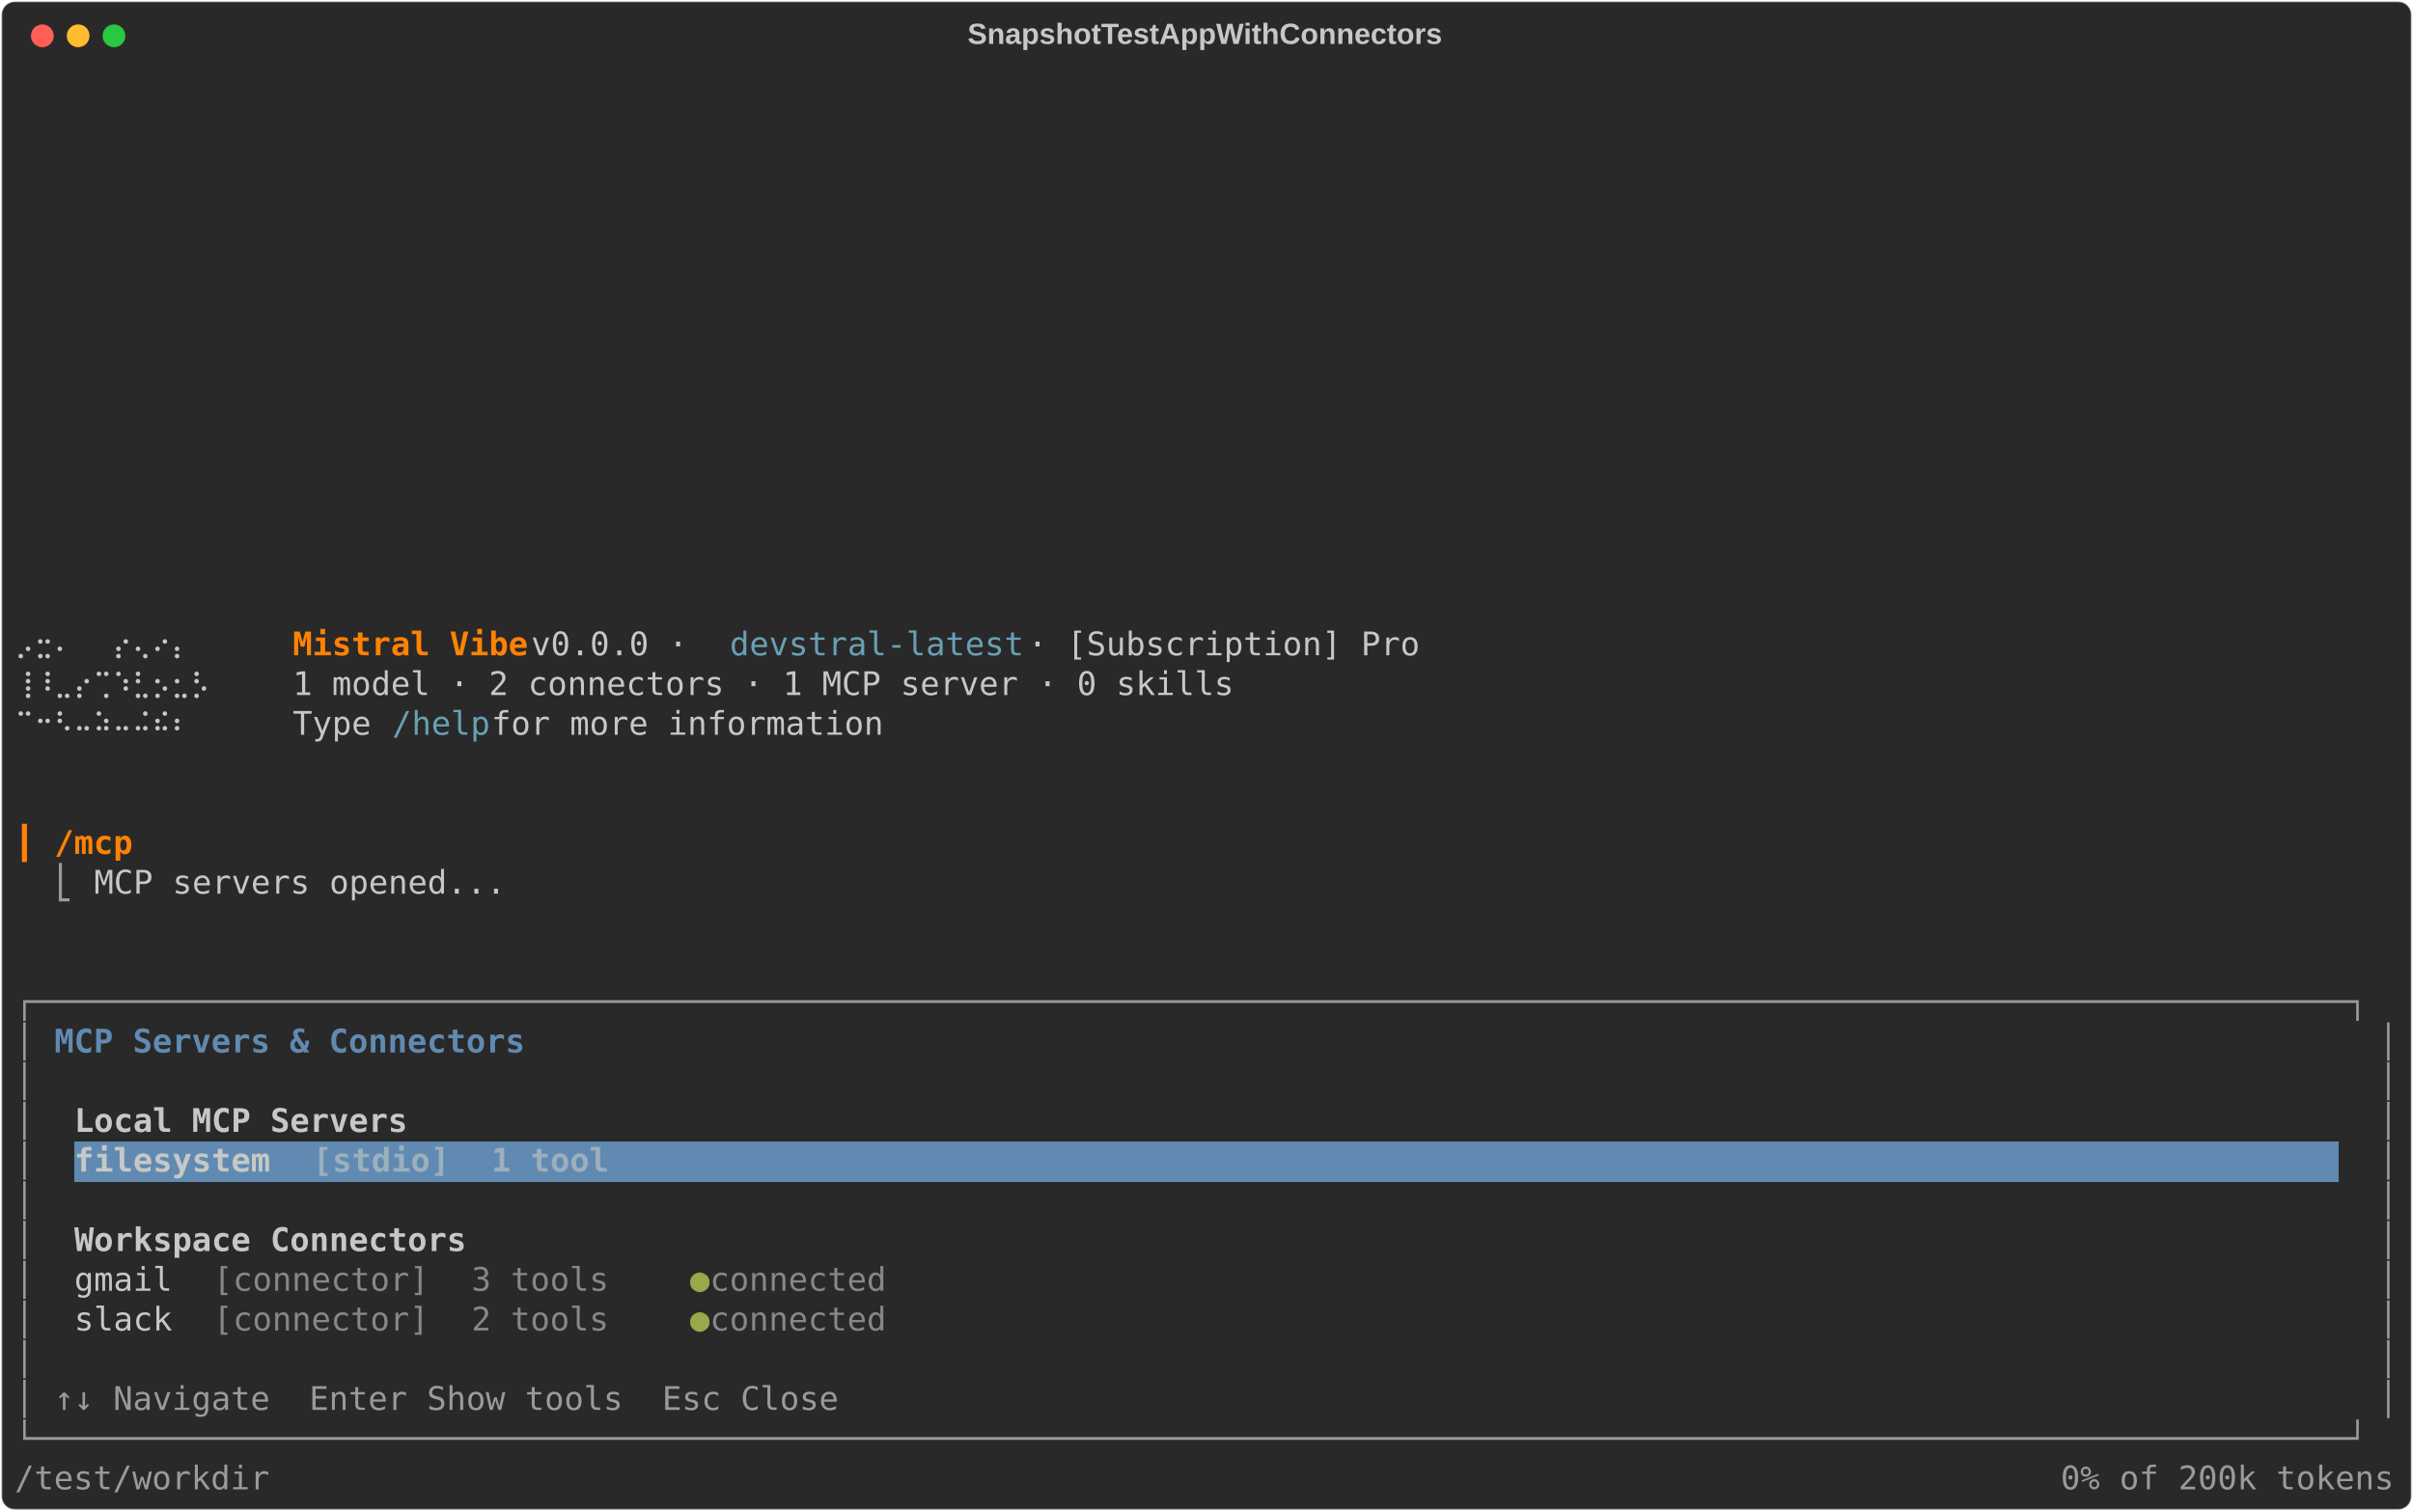
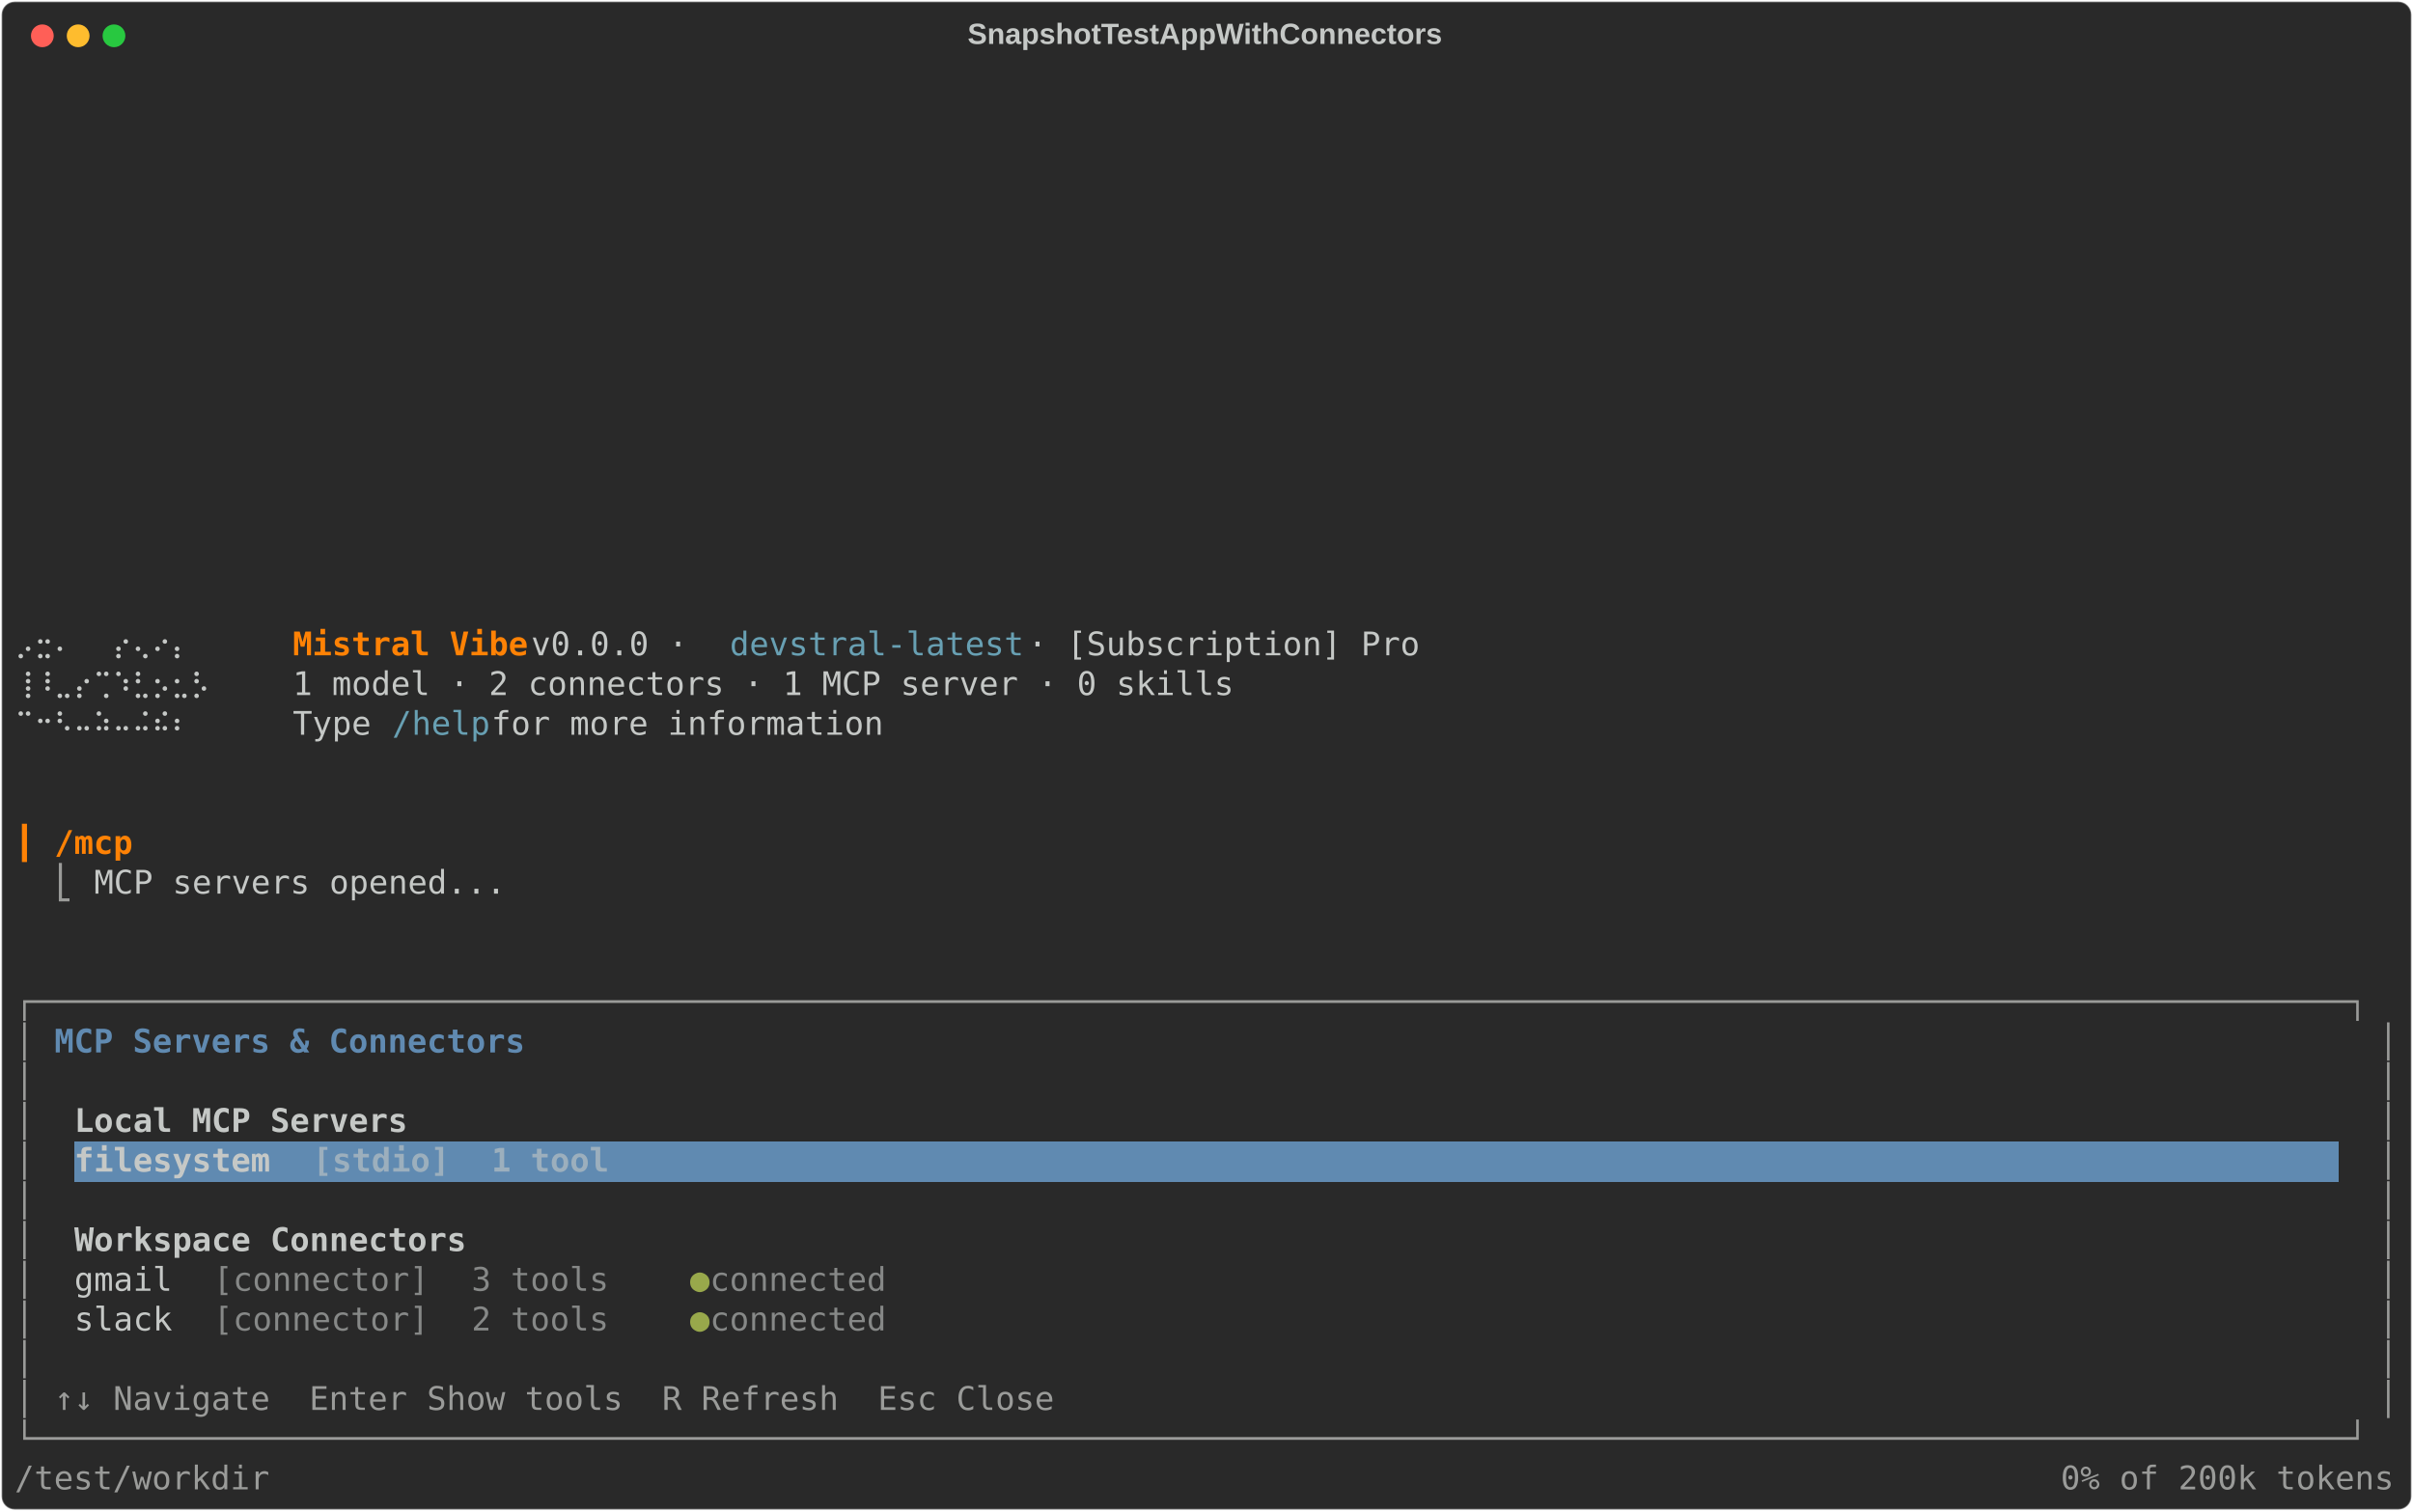
<svg xmlns="http://www.w3.org/2000/svg" class="rich-terminal" viewBox="0 0 1482 928.4">
  <style>

    @font-face {
        font-family: "Fira Code";
        src: local("FiraCode-Regular"),
                url("https://cdnjs.cloudflare.com/ajax/libs/firacode/6.2.0/woff2/FiraCode-Regular.woff2") format("woff2"),
                url("https://cdnjs.cloudflare.com/ajax/libs/firacode/6.2.0/woff/FiraCode-Regular.woff") format("woff");
        font-style: normal;
        font-weight: 400;
    }
    @font-face {
        font-family: "Fira Code";
        src: local("FiraCode-Bold"),
                url("https://cdnjs.cloudflare.com/ajax/libs/firacode/6.2.0/woff2/FiraCode-Bold.woff2") format("woff2"),
                url("https://cdnjs.cloudflare.com/ajax/libs/firacode/6.2.0/woff/FiraCode-Bold.woff") format("woff");
        font-style: bold;
        font-weight: 700;
    }

-     .terminal-matrix {
+     .terminal-4913728344-matrix {
        font-family: Fira Code, monospace;
        font-size: 20px;
        line-height: 24.4px;
        font-variant-east-asian: full-width;
    }

-     .terminal-title {
+     .terminal-4913728344-title {
        font-size: 18px;
        font-weight: bold;
        font-family: arial;
    }

-     .terminal-r1 { fill: #c5c8c6 }
- .terminal-r2 { fill: #ff8205;font-weight: bold }
- .terminal-r3 { fill: #68a0b3 }
- .terminal-r4 { fill: #ff8205 }
- .terminal-r5 { fill: #9a9b99 }
- .terminal-r6 { fill: #608ab1;font-weight: bold }
- .terminal-r7 { fill: #c5c8c6;font-weight: bold }
- .terminal-r8 { fill: #9cafbd;font-weight: bold }
- .terminal-r9 { fill: #868887 }
- .terminal-r10 { fill: #98a84b }
+     .terminal-4913728344-r1 { fill: #c5c8c6 }
+ .terminal-4913728344-r2 { fill: #ff8205;font-weight: bold }
+ .terminal-4913728344-r3 { fill: #68a0b3 }
+ .terminal-4913728344-r4 { fill: #ff8205 }
+ .terminal-4913728344-r5 { fill: #9a9b99 }
+ .terminal-4913728344-r6 { fill: #608ab1;font-weight: bold }
+ .terminal-4913728344-r7 { fill: #c5c8c6;font-weight: bold }
+ .terminal-4913728344-r8 { fill: #9cafbd;font-weight: bold }
+ .terminal-4913728344-r9 { fill: #868887 }
+ .terminal-4913728344-r10 { fill: #98a84b }
    </style>
  <defs>
-     <clipPath id="terminal-clip-terminal">
+     <clipPath id="terminal-4913728344-clip-terminal">
      <rect x="0" y="0" width="1463.0" height="877.4" />
    </clipPath>
-     <clipPath id="terminal-line-0">
+     <clipPath id="terminal-4913728344-line-0">
      <rect x="0" y="1.5" width="1464" height="24.65" />
    </clipPath>
-     <clipPath id="terminal-line-1">
+     <clipPath id="terminal-4913728344-line-1">
      <rect x="0" y="25.9" width="1464" height="24.65" />
    </clipPath>
-     <clipPath id="terminal-line-2">
+     <clipPath id="terminal-4913728344-line-2">
      <rect x="0" y="50.3" width="1464" height="24.65" />
    </clipPath>
-     <clipPath id="terminal-line-3">
+     <clipPath id="terminal-4913728344-line-3">
      <rect x="0" y="74.7" width="1464" height="24.65" />
    </clipPath>
-     <clipPath id="terminal-line-4">
+     <clipPath id="terminal-4913728344-line-4">
      <rect x="0" y="99.1" width="1464" height="24.65" />
    </clipPath>
-     <clipPath id="terminal-line-5">
+     <clipPath id="terminal-4913728344-line-5">
      <rect x="0" y="123.5" width="1464" height="24.65" />
    </clipPath>
-     <clipPath id="terminal-line-6">
+     <clipPath id="terminal-4913728344-line-6">
      <rect x="0" y="147.9" width="1464" height="24.65" />
    </clipPath>
-     <clipPath id="terminal-line-7">
+     <clipPath id="terminal-4913728344-line-7">
      <rect x="0" y="172.3" width="1464" height="24.65" />
    </clipPath>
-     <clipPath id="terminal-line-8">
+     <clipPath id="terminal-4913728344-line-8">
      <rect x="0" y="196.7" width="1464" height="24.65" />
    </clipPath>
-     <clipPath id="terminal-line-9">
+     <clipPath id="terminal-4913728344-line-9">
      <rect x="0" y="221.1" width="1464" height="24.65" />
    </clipPath>
-     <clipPath id="terminal-line-10">
+     <clipPath id="terminal-4913728344-line-10">
      <rect x="0" y="245.5" width="1464" height="24.65" />
    </clipPath>
-     <clipPath id="terminal-line-11">
+     <clipPath id="terminal-4913728344-line-11">
      <rect x="0" y="269.9" width="1464" height="24.65" />
    </clipPath>
-     <clipPath id="terminal-line-12">
+     <clipPath id="terminal-4913728344-line-12">
      <rect x="0" y="294.3" width="1464" height="24.65" />
    </clipPath>
-     <clipPath id="terminal-line-13">
+     <clipPath id="terminal-4913728344-line-13">
      <rect x="0" y="318.7" width="1464" height="24.65" />
    </clipPath>
-     <clipPath id="terminal-line-14">
+     <clipPath id="terminal-4913728344-line-14">
      <rect x="0" y="343.1" width="1464" height="24.65" />
    </clipPath>
-     <clipPath id="terminal-line-15">
+     <clipPath id="terminal-4913728344-line-15">
      <rect x="0" y="367.5" width="1464" height="24.65" />
    </clipPath>
-     <clipPath id="terminal-line-16">
+     <clipPath id="terminal-4913728344-line-16">
      <rect x="0" y="391.9" width="1464" height="24.65" />
    </clipPath>
-     <clipPath id="terminal-line-17">
+     <clipPath id="terminal-4913728344-line-17">
      <rect x="0" y="416.3" width="1464" height="24.65" />
    </clipPath>
-     <clipPath id="terminal-line-18">
+     <clipPath id="terminal-4913728344-line-18">
      <rect x="0" y="440.7" width="1464" height="24.65" />
    </clipPath>
-     <clipPath id="terminal-line-19">
+     <clipPath id="terminal-4913728344-line-19">
      <rect x="0" y="465.1" width="1464" height="24.65" />
    </clipPath>
-     <clipPath id="terminal-line-20">
+     <clipPath id="terminal-4913728344-line-20">
      <rect x="0" y="489.5" width="1464" height="24.65" />
    </clipPath>
-     <clipPath id="terminal-line-21">
+     <clipPath id="terminal-4913728344-line-21">
      <rect x="0" y="513.9" width="1464" height="24.65" />
    </clipPath>
-     <clipPath id="terminal-line-22">
+     <clipPath id="terminal-4913728344-line-22">
      <rect x="0" y="538.3" width="1464" height="24.65" />
    </clipPath>
-     <clipPath id="terminal-line-23">
+     <clipPath id="terminal-4913728344-line-23">
      <rect x="0" y="562.7" width="1464" height="24.65" />
    </clipPath>
-     <clipPath id="terminal-line-24">
+     <clipPath id="terminal-4913728344-line-24">
      <rect x="0" y="587.1" width="1464" height="24.65" />
    </clipPath>
-     <clipPath id="terminal-line-25">
+     <clipPath id="terminal-4913728344-line-25">
      <rect x="0" y="611.5" width="1464" height="24.65" />
    </clipPath>
-     <clipPath id="terminal-line-26">
+     <clipPath id="terminal-4913728344-line-26">
      <rect x="0" y="635.9" width="1464" height="24.65" />
    </clipPath>
-     <clipPath id="terminal-line-27">
+     <clipPath id="terminal-4913728344-line-27">
      <rect x="0" y="660.3" width="1464" height="24.65" />
    </clipPath>
-     <clipPath id="terminal-line-28">
+     <clipPath id="terminal-4913728344-line-28">
      <rect x="0" y="684.7" width="1464" height="24.65" />
    </clipPath>
-     <clipPath id="terminal-line-29">
+     <clipPath id="terminal-4913728344-line-29">
      <rect x="0" y="709.1" width="1464" height="24.65" />
    </clipPath>
-     <clipPath id="terminal-line-30">
+     <clipPath id="terminal-4913728344-line-30">
      <rect x="0" y="733.5" width="1464" height="24.65" />
    </clipPath>
-     <clipPath id="terminal-line-31">
+     <clipPath id="terminal-4913728344-line-31">
      <rect x="0" y="757.9" width="1464" height="24.65" />
    </clipPath>
-     <clipPath id="terminal-line-32">
+     <clipPath id="terminal-4913728344-line-32">
      <rect x="0" y="782.3" width="1464" height="24.65" />
    </clipPath>
-     <clipPath id="terminal-line-33">
+     <clipPath id="terminal-4913728344-line-33">
      <rect x="0" y="806.7" width="1464" height="24.65" />
    </clipPath>
-     <clipPath id="terminal-line-34">
+     <clipPath id="terminal-4913728344-line-34">
      <rect x="0" y="831.1" width="1464" height="24.65" />
    </clipPath>
  </defs>
  <rect fill="#292929" stroke="rgba(255,255,255,0.35)" stroke-width="1" x="1" y="1" width="1480" height="926.4" rx="8" />
-   <text class="terminal-title" fill="#c5c8c6" text-anchor="middle" x="740" y="27">SnapshotTestAppWithConnectors</text>
+   <text class="terminal-4913728344-title" fill="#c5c8c6" text-anchor="middle" x="740" y="27">SnapshotTestAppWithConnectors</text>
  <g transform="translate(26,22)">
    <circle cx="0" cy="0" r="7" fill="#ff5f57" />
    <circle cx="22" cy="0" r="7" fill="#febc2e" />
    <circle cx="44" cy="0" r="7" fill="#28c840" />
  </g>
-   <g transform="translate(9, 41)" clip-path="url(#terminal-clip-terminal)">
+   <g transform="translate(9, 41)" clip-path="url(#terminal-4913728344-clip-terminal)">
    <rect fill="#608ab1" x="36.6" y="660.3" width="146.4" height="24.65" shape-rendering="crispEdges" />
    <rect fill="#608ab1" x="183" y="660.3" width="109.8" height="24.65" shape-rendering="crispEdges" />
    <rect fill="#608ab1" x="292.8" y="660.3" width="97.6" height="24.65" shape-rendering="crispEdges" />
    <rect fill="#608ab1" x="390.4" y="660.3" width="1037" height="24.65" shape-rendering="crispEdges" />
-     <g class="terminal-matrix">
-       <text class="terminal-r1" x="1464" y="20" textLength="12.2" clip-path="url(#terminal-line-0)">
- </text>
-       <text class="terminal-r1" x="1464" y="44.4" textLength="12.2" clip-path="url(#terminal-line-1)">
- </text>
-       <text class="terminal-r1" x="1464" y="68.8" textLength="12.2" clip-path="url(#terminal-line-2)">
- </text>
-       <text class="terminal-r1" x="1464" y="93.2" textLength="12.2" clip-path="url(#terminal-line-3)">
- </text>
-       <text class="terminal-r1" x="1464" y="117.6" textLength="12.2" clip-path="url(#terminal-line-4)">
- </text>
-       <text class="terminal-r1" x="1464" y="142" textLength="12.2" clip-path="url(#terminal-line-5)">
- </text>
-       <text class="terminal-r1" x="1464" y="166.4" textLength="12.2" clip-path="url(#terminal-line-6)">
- </text>
-       <text class="terminal-r1" x="1464" y="190.8" textLength="12.2" clip-path="url(#terminal-line-7)">
- </text>
-       <text class="terminal-r1" x="1464" y="215.2" textLength="12.2" clip-path="url(#terminal-line-8)">
- </text>
-       <text class="terminal-r1" x="1464" y="239.6" textLength="12.2" clip-path="url(#terminal-line-9)">
- </text>
-       <text class="terminal-r1" x="1464" y="264" textLength="12.2" clip-path="url(#terminal-line-10)">
- </text>
-       <text class="terminal-r1" x="1464" y="288.4" textLength="12.2" clip-path="url(#terminal-line-11)">
- </text>
-       <text class="terminal-r1" x="1464" y="312.8" textLength="12.2" clip-path="url(#terminal-line-12)">
- </text>
-       <text class="terminal-r1" x="1464" y="337.2" textLength="12.2" clip-path="url(#terminal-line-13)">
- </text>
-       <text class="terminal-r1" x="0" y="361.6" textLength="134.2" clip-path="url(#terminal-line-14)">  ⡠⣒⠄  ⡔⢄⠔⡄</text>
-       <text class="terminal-r2" x="170.8" y="361.6" textLength="146.4" clip-path="url(#terminal-line-14)">Mistral Vibe</text>
-       <text class="terminal-r1" x="317.2" y="361.6" textLength="122" clip-path="url(#terminal-line-14)"> v0.0.0 · </text>
-       <text class="terminal-r3" x="439.2" y="361.6" textLength="183" clip-path="url(#terminal-line-14)">devstral-latest</text>
-       <text class="terminal-r1" x="622.2" y="361.6" textLength="256.2" clip-path="url(#terminal-line-14)"> · [Subscription] Pro</text>
-       <text class="terminal-r1" x="1464" y="361.6" textLength="12.2" clip-path="url(#terminal-line-14)">
- </text>
-       <text class="terminal-r1" x="0" y="386" textLength="134.2" clip-path="url(#terminal-line-15)"> ⢸⠸⣀⡔⢉⠱⣃⡢⣂⡣</text>
-       <text class="terminal-r1" x="170.8" y="386" textLength="585.6" clip-path="url(#terminal-line-15)">1 model · 2 connectors · 1 MCP server · 0 skills</text>
-       <text class="terminal-r1" x="1464" y="386" textLength="12.2" clip-path="url(#terminal-line-15)">
- </text>
-       <text class="terminal-r1" x="0" y="410.4" textLength="134.2" clip-path="url(#terminal-line-16)">  ⠉⠒⠣⠤⠵⠤⠬⠮⠆</text>
-       <text class="terminal-r1" x="170.8" y="410.4" textLength="61" clip-path="url(#terminal-line-16)">Type </text>
-       <text class="terminal-r3" x="231.8" y="410.4" textLength="61" clip-path="url(#terminal-line-16)">/help</text>
-       <text class="terminal-r1" x="292.8" y="410.4" textLength="256.2" clip-path="url(#terminal-line-16)"> for more information</text>
-       <text class="terminal-r1" x="1464" y="410.4" textLength="12.2" clip-path="url(#terminal-line-16)">
- </text>
-       <text class="terminal-r1" x="1464" y="434.8" textLength="12.2" clip-path="url(#terminal-line-17)">
- </text>
-       <text class="terminal-r1" x="1464" y="459.2" textLength="12.2" clip-path="url(#terminal-line-18)">
- </text>
-       <text class="terminal-r4" x="0" y="483.6" textLength="12.2" clip-path="url(#terminal-line-19)">┃</text>
-       <text class="terminal-r2" x="24.4" y="483.6" textLength="48.8" clip-path="url(#terminal-line-19)">/mcp</text>
-       <text class="terminal-r1" x="1464" y="483.6" textLength="12.2" clip-path="url(#terminal-line-19)">
- </text>
-       <text class="terminal-r5" x="24.4" y="508" textLength="12.2" clip-path="url(#terminal-line-20)">⎣</text>
-       <text class="terminal-r1" x="48.8" y="508" textLength="256.2" clip-path="url(#terminal-line-20)">MCP servers opened...</text>
-       <text class="terminal-r1" x="1464" y="508" textLength="12.2" clip-path="url(#terminal-line-20)">
- </text>
-       <text class="terminal-r1" x="1464" y="532.4" textLength="12.2" clip-path="url(#terminal-line-21)">
- </text>
-       <text class="terminal-r1" x="1464" y="556.8" textLength="12.2" clip-path="url(#terminal-line-22)">
- </text>
-       <text class="terminal-r5" x="0" y="581.2" textLength="1464" clip-path="url(#terminal-line-23)">┌──────────────────────────────────────────────────────────────────────────────────────────────────────────────────────┐</text>
-       <text class="terminal-r1" x="1464" y="581.2" textLength="12.2" clip-path="url(#terminal-line-23)">
- </text>
-       <text class="terminal-r5" x="0" y="605.6" textLength="12.2" clip-path="url(#terminal-line-24)">│</text>
-       <text class="terminal-r6" x="24.4" y="605.6" textLength="292.8" clip-path="url(#terminal-line-24)">MCP Servers &amp; Connectors</text>
-       <text class="terminal-r5" x="1451.8" y="605.6" textLength="12.2" clip-path="url(#terminal-line-24)">│</text>
-       <text class="terminal-r1" x="1464" y="605.6" textLength="12.2" clip-path="url(#terminal-line-24)">
- </text>
-       <text class="terminal-r5" x="0" y="630" textLength="12.2" clip-path="url(#terminal-line-25)">│</text>
-       <text class="terminal-r5" x="1451.8" y="630" textLength="12.2" clip-path="url(#terminal-line-25)">│</text>
-       <text class="terminal-r1" x="1464" y="630" textLength="12.2" clip-path="url(#terminal-line-25)">
- </text>
-       <text class="terminal-r5" x="0" y="654.4" textLength="12.2" clip-path="url(#terminal-line-26)">│</text>
-       <text class="terminal-r7" x="36.6" y="654.4" textLength="207.4" clip-path="url(#terminal-line-26)">Local MCP Servers</text>
-       <text class="terminal-r5" x="1451.8" y="654.4" textLength="12.2" clip-path="url(#terminal-line-26)">│</text>
-       <text class="terminal-r1" x="1464" y="654.4" textLength="12.2" clip-path="url(#terminal-line-26)">
- </text>
-       <text class="terminal-r5" x="0" y="678.8" textLength="12.2" clip-path="url(#terminal-line-27)">│</text>
-       <text class="terminal-r7" x="36.6" y="678.8" textLength="146.4" clip-path="url(#terminal-line-27)">  filesystem</text>
-       <text class="terminal-r8" x="183" y="678.8" textLength="109.8" clip-path="url(#terminal-line-27)">  [stdio]</text>
-       <text class="terminal-r8" x="292.8" y="678.8" textLength="97.6" clip-path="url(#terminal-line-27)">  1 tool</text>
-       <text class="terminal-r5" x="1451.8" y="678.8" textLength="12.2" clip-path="url(#terminal-line-27)">│</text>
-       <text class="terminal-r1" x="1464" y="678.8" textLength="12.2" clip-path="url(#terminal-line-27)">
- </text>
-       <text class="terminal-r5" x="0" y="703.2" textLength="12.2" clip-path="url(#terminal-line-28)">│</text>
-       <text class="terminal-r5" x="1451.8" y="703.2" textLength="12.2" clip-path="url(#terminal-line-28)">│</text>
-       <text class="terminal-r1" x="1464" y="703.2" textLength="12.2" clip-path="url(#terminal-line-28)">
- </text>
-       <text class="terminal-r5" x="0" y="727.6" textLength="12.2" clip-path="url(#terminal-line-29)">│</text>
-       <text class="terminal-r7" x="36.6" y="727.6" textLength="244" clip-path="url(#terminal-line-29)">Workspace Connectors</text>
-       <text class="terminal-r5" x="1451.8" y="727.6" textLength="12.2" clip-path="url(#terminal-line-29)">│</text>
-       <text class="terminal-r1" x="1464" y="727.6" textLength="12.2" clip-path="url(#terminal-line-29)">
- </text>
-       <text class="terminal-r5" x="0" y="752" textLength="12.2" clip-path="url(#terminal-line-30)">│</text>
-       <text class="terminal-r1" x="36.6" y="752" textLength="85.4" clip-path="url(#terminal-line-30)">  gmail</text>
-       <text class="terminal-r9" x="122" y="752" textLength="158.6" clip-path="url(#terminal-line-30)">  [connector]</text>
-       <text class="terminal-r9" x="280.6" y="752" textLength="109.8" clip-path="url(#terminal-line-30)">  3 tools</text>
-       <text class="terminal-r10" x="414.8" y="752" textLength="12.2" clip-path="url(#terminal-line-30)">●</text>
-       <text class="terminal-r9" x="427" y="752" textLength="122" clip-path="url(#terminal-line-30)"> connected</text>
-       <text class="terminal-r5" x="1451.8" y="752" textLength="12.2" clip-path="url(#terminal-line-30)">│</text>
-       <text class="terminal-r1" x="1464" y="752" textLength="12.2" clip-path="url(#terminal-line-30)">
- </text>
-       <text class="terminal-r5" x="0" y="776.4" textLength="12.2" clip-path="url(#terminal-line-31)">│</text>
-       <text class="terminal-r1" x="36.6" y="776.4" textLength="85.4" clip-path="url(#terminal-line-31)">  slack</text>
-       <text class="terminal-r9" x="122" y="776.4" textLength="158.6" clip-path="url(#terminal-line-31)">  [connector]</text>
-       <text class="terminal-r9" x="280.6" y="776.4" textLength="109.8" clip-path="url(#terminal-line-31)">  2 tools</text>
-       <text class="terminal-r10" x="414.8" y="776.4" textLength="12.2" clip-path="url(#terminal-line-31)">●</text>
-       <text class="terminal-r9" x="427" y="776.4" textLength="122" clip-path="url(#terminal-line-31)"> connected</text>
-       <text class="terminal-r5" x="1451.8" y="776.4" textLength="12.2" clip-path="url(#terminal-line-31)">│</text>
-       <text class="terminal-r1" x="1464" y="776.4" textLength="12.2" clip-path="url(#terminal-line-31)">
- </text>
-       <text class="terminal-r5" x="0" y="800.8" textLength="12.2" clip-path="url(#terminal-line-32)">│</text>
-       <text class="terminal-r5" x="1451.8" y="800.8" textLength="12.2" clip-path="url(#terminal-line-32)">│</text>
-       <text class="terminal-r1" x="1464" y="800.8" textLength="12.2" clip-path="url(#terminal-line-32)">
- </text>
-       <text class="terminal-r5" x="0" y="825.2" textLength="12.2" clip-path="url(#terminal-line-33)">│</text>
-       <text class="terminal-r5" x="24.4" y="825.2" textLength="488" clip-path="url(#terminal-line-33)">↑↓ Navigate  Enter Show tools  Esc Close</text>
-       <text class="terminal-r5" x="1451.8" y="825.2" textLength="12.2" clip-path="url(#terminal-line-33)">│</text>
-       <text class="terminal-r1" x="1464" y="825.2" textLength="12.2" clip-path="url(#terminal-line-33)">
- </text>
-       <text class="terminal-r5" x="0" y="849.6" textLength="1464" clip-path="url(#terminal-line-34)">└──────────────────────────────────────────────────────────────────────────────────────────────────────────────────────┘</text>
-       <text class="terminal-r1" x="1464" y="849.6" textLength="12.2" clip-path="url(#terminal-line-34)">
- </text>
-       <text class="terminal-r5" x="0" y="874" textLength="158.6" clip-path="url(#terminal-line-35)">/test/workdir</text>
-       <text class="terminal-r5" x="1256.6" y="874" textLength="207.4" clip-path="url(#terminal-line-35)">0% of 200k tokens</text>
+     <g class="terminal-4913728344-matrix">
+       <text class="terminal-4913728344-r1" x="1464" y="20" textLength="12.2" clip-path="url(#terminal-4913728344-line-0)">
+ </text>
+       <text class="terminal-4913728344-r1" x="1464" y="44.4" textLength="12.2" clip-path="url(#terminal-4913728344-line-1)">
+ </text>
+       <text class="terminal-4913728344-r1" x="1464" y="68.8" textLength="12.2" clip-path="url(#terminal-4913728344-line-2)">
+ </text>
+       <text class="terminal-4913728344-r1" x="1464" y="93.2" textLength="12.2" clip-path="url(#terminal-4913728344-line-3)">
+ </text>
+       <text class="terminal-4913728344-r1" x="1464" y="117.6" textLength="12.2" clip-path="url(#terminal-4913728344-line-4)">
+ </text>
+       <text class="terminal-4913728344-r1" x="1464" y="142" textLength="12.2" clip-path="url(#terminal-4913728344-line-5)">
+ </text>
+       <text class="terminal-4913728344-r1" x="1464" y="166.4" textLength="12.2" clip-path="url(#terminal-4913728344-line-6)">
+ </text>
+       <text class="terminal-4913728344-r1" x="1464" y="190.8" textLength="12.2" clip-path="url(#terminal-4913728344-line-7)">
+ </text>
+       <text class="terminal-4913728344-r1" x="1464" y="215.2" textLength="12.2" clip-path="url(#terminal-4913728344-line-8)">
+ </text>
+       <text class="terminal-4913728344-r1" x="1464" y="239.6" textLength="12.2" clip-path="url(#terminal-4913728344-line-9)">
+ </text>
+       <text class="terminal-4913728344-r1" x="1464" y="264" textLength="12.2" clip-path="url(#terminal-4913728344-line-10)">
+ </text>
+       <text class="terminal-4913728344-r1" x="1464" y="288.4" textLength="12.2" clip-path="url(#terminal-4913728344-line-11)">
+ </text>
+       <text class="terminal-4913728344-r1" x="1464" y="312.8" textLength="12.2" clip-path="url(#terminal-4913728344-line-12)">
+ </text>
+       <text class="terminal-4913728344-r1" x="1464" y="337.2" textLength="12.2" clip-path="url(#terminal-4913728344-line-13)">
+ </text>
+       <text class="terminal-4913728344-r1" x="0" y="361.6" textLength="134.2" clip-path="url(#terminal-4913728344-line-14)">  ⡠⣒⠄  ⡔⢄⠔⡄</text>
+       <text class="terminal-4913728344-r2" x="170.8" y="361.6" textLength="146.4" clip-path="url(#terminal-4913728344-line-14)">Mistral Vibe</text>
+       <text class="terminal-4913728344-r1" x="317.2" y="361.6" textLength="122" clip-path="url(#terminal-4913728344-line-14)"> v0.0.0 · </text>
+       <text class="terminal-4913728344-r3" x="439.2" y="361.6" textLength="183" clip-path="url(#terminal-4913728344-line-14)">devstral-latest</text>
+       <text class="terminal-4913728344-r1" x="622.2" y="361.6" textLength="256.2" clip-path="url(#terminal-4913728344-line-14)"> · [Subscription] Pro</text>
+       <text class="terminal-4913728344-r1" x="1464" y="361.6" textLength="12.2" clip-path="url(#terminal-4913728344-line-14)">
+ </text>
+       <text class="terminal-4913728344-r1" x="0" y="386" textLength="134.2" clip-path="url(#terminal-4913728344-line-15)"> ⢸⠸⣀⡔⢉⠱⣃⡢⣂⡣</text>
+       <text class="terminal-4913728344-r1" x="170.8" y="386" textLength="585.6" clip-path="url(#terminal-4913728344-line-15)">1 model · 2 connectors · 1 MCP server · 0 skills</text>
+       <text class="terminal-4913728344-r1" x="1464" y="386" textLength="12.2" clip-path="url(#terminal-4913728344-line-15)">
+ </text>
+       <text class="terminal-4913728344-r1" x="0" y="410.4" textLength="134.2" clip-path="url(#terminal-4913728344-line-16)">  ⠉⠒⠣⠤⠵⠤⠬⠮⠆</text>
+       <text class="terminal-4913728344-r1" x="170.8" y="410.4" textLength="61" clip-path="url(#terminal-4913728344-line-16)">Type </text>
+       <text class="terminal-4913728344-r3" x="231.8" y="410.4" textLength="61" clip-path="url(#terminal-4913728344-line-16)">/help</text>
+       <text class="terminal-4913728344-r1" x="292.8" y="410.4" textLength="256.2" clip-path="url(#terminal-4913728344-line-16)"> for more information</text>
+       <text class="terminal-4913728344-r1" x="1464" y="410.4" textLength="12.2" clip-path="url(#terminal-4913728344-line-16)">
+ </text>
+       <text class="terminal-4913728344-r1" x="1464" y="434.8" textLength="12.2" clip-path="url(#terminal-4913728344-line-17)">
+ </text>
+       <text class="terminal-4913728344-r1" x="1464" y="459.2" textLength="12.2" clip-path="url(#terminal-4913728344-line-18)">
+ </text>
+       <text class="terminal-4913728344-r4" x="0" y="483.6" textLength="12.2" clip-path="url(#terminal-4913728344-line-19)">┃</text>
+       <text class="terminal-4913728344-r2" x="24.4" y="483.6" textLength="48.8" clip-path="url(#terminal-4913728344-line-19)">/mcp</text>
+       <text class="terminal-4913728344-r1" x="1464" y="483.6" textLength="12.2" clip-path="url(#terminal-4913728344-line-19)">
+ </text>
+       <text class="terminal-4913728344-r5" x="24.4" y="508" textLength="12.2" clip-path="url(#terminal-4913728344-line-20)">⎣</text>
+       <text class="terminal-4913728344-r1" x="48.8" y="508" textLength="256.2" clip-path="url(#terminal-4913728344-line-20)">MCP servers opened...</text>
+       <text class="terminal-4913728344-r1" x="1464" y="508" textLength="12.2" clip-path="url(#terminal-4913728344-line-20)">
+ </text>
+       <text class="terminal-4913728344-r1" x="1464" y="532.4" textLength="12.2" clip-path="url(#terminal-4913728344-line-21)">
+ </text>
+       <text class="terminal-4913728344-r1" x="1464" y="556.8" textLength="12.2" clip-path="url(#terminal-4913728344-line-22)">
+ </text>
+       <text class="terminal-4913728344-r5" x="0" y="581.2" textLength="1464" clip-path="url(#terminal-4913728344-line-23)">┌──────────────────────────────────────────────────────────────────────────────────────────────────────────────────────┐</text>
+       <text class="terminal-4913728344-r1" x="1464" y="581.2" textLength="12.2" clip-path="url(#terminal-4913728344-line-23)">
+ </text>
+       <text class="terminal-4913728344-r5" x="0" y="605.6" textLength="12.2" clip-path="url(#terminal-4913728344-line-24)">│</text>
+       <text class="terminal-4913728344-r6" x="24.4" y="605.6" textLength="292.8" clip-path="url(#terminal-4913728344-line-24)">MCP Servers &amp; Connectors</text>
+       <text class="terminal-4913728344-r5" x="1451.8" y="605.6" textLength="12.2" clip-path="url(#terminal-4913728344-line-24)">│</text>
+       <text class="terminal-4913728344-r1" x="1464" y="605.6" textLength="12.2" clip-path="url(#terminal-4913728344-line-24)">
+ </text>
+       <text class="terminal-4913728344-r5" x="0" y="630" textLength="12.2" clip-path="url(#terminal-4913728344-line-25)">│</text>
+       <text class="terminal-4913728344-r5" x="1451.8" y="630" textLength="12.2" clip-path="url(#terminal-4913728344-line-25)">│</text>
+       <text class="terminal-4913728344-r1" x="1464" y="630" textLength="12.2" clip-path="url(#terminal-4913728344-line-25)">
+ </text>
+       <text class="terminal-4913728344-r5" x="0" y="654.4" textLength="12.2" clip-path="url(#terminal-4913728344-line-26)">│</text>
+       <text class="terminal-4913728344-r7" x="36.6" y="654.4" textLength="207.4" clip-path="url(#terminal-4913728344-line-26)">Local MCP Servers</text>
+       <text class="terminal-4913728344-r5" x="1451.8" y="654.4" textLength="12.2" clip-path="url(#terminal-4913728344-line-26)">│</text>
+       <text class="terminal-4913728344-r1" x="1464" y="654.4" textLength="12.2" clip-path="url(#terminal-4913728344-line-26)">
+ </text>
+       <text class="terminal-4913728344-r5" x="0" y="678.8" textLength="12.2" clip-path="url(#terminal-4913728344-line-27)">│</text>
+       <text class="terminal-4913728344-r7" x="36.6" y="678.8" textLength="146.4" clip-path="url(#terminal-4913728344-line-27)">  filesystem</text>
+       <text class="terminal-4913728344-r8" x="183" y="678.8" textLength="109.8" clip-path="url(#terminal-4913728344-line-27)">  [stdio]</text>
+       <text class="terminal-4913728344-r8" x="292.8" y="678.8" textLength="97.6" clip-path="url(#terminal-4913728344-line-27)">  1 tool</text>
+       <text class="terminal-4913728344-r5" x="1451.8" y="678.8" textLength="12.2" clip-path="url(#terminal-4913728344-line-27)">│</text>
+       <text class="terminal-4913728344-r1" x="1464" y="678.8" textLength="12.2" clip-path="url(#terminal-4913728344-line-27)">
+ </text>
+       <text class="terminal-4913728344-r5" x="0" y="703.2" textLength="12.2" clip-path="url(#terminal-4913728344-line-28)">│</text>
+       <text class="terminal-4913728344-r5" x="1451.8" y="703.2" textLength="12.2" clip-path="url(#terminal-4913728344-line-28)">│</text>
+       <text class="terminal-4913728344-r1" x="1464" y="703.2" textLength="12.2" clip-path="url(#terminal-4913728344-line-28)">
+ </text>
+       <text class="terminal-4913728344-r5" x="0" y="727.6" textLength="12.2" clip-path="url(#terminal-4913728344-line-29)">│</text>
+       <text class="terminal-4913728344-r7" x="36.6" y="727.6" textLength="244" clip-path="url(#terminal-4913728344-line-29)">Workspace Connectors</text>
+       <text class="terminal-4913728344-r5" x="1451.8" y="727.6" textLength="12.2" clip-path="url(#terminal-4913728344-line-29)">│</text>
+       <text class="terminal-4913728344-r1" x="1464" y="727.6" textLength="12.2" clip-path="url(#terminal-4913728344-line-29)">
+ </text>
+       <text class="terminal-4913728344-r5" x="0" y="752" textLength="12.2" clip-path="url(#terminal-4913728344-line-30)">│</text>
+       <text class="terminal-4913728344-r1" x="36.6" y="752" textLength="85.4" clip-path="url(#terminal-4913728344-line-30)">  gmail</text>
+       <text class="terminal-4913728344-r9" x="122" y="752" textLength="158.6" clip-path="url(#terminal-4913728344-line-30)">  [connector]</text>
+       <text class="terminal-4913728344-r9" x="280.6" y="752" textLength="109.8" clip-path="url(#terminal-4913728344-line-30)">  3 tools</text>
+       <text class="terminal-4913728344-r10" x="414.8" y="752" textLength="12.2" clip-path="url(#terminal-4913728344-line-30)">●</text>
+       <text class="terminal-4913728344-r9" x="427" y="752" textLength="122" clip-path="url(#terminal-4913728344-line-30)"> connected</text>
+       <text class="terminal-4913728344-r5" x="1451.8" y="752" textLength="12.2" clip-path="url(#terminal-4913728344-line-30)">│</text>
+       <text class="terminal-4913728344-r1" x="1464" y="752" textLength="12.2" clip-path="url(#terminal-4913728344-line-30)">
+ </text>
+       <text class="terminal-4913728344-r5" x="0" y="776.4" textLength="12.2" clip-path="url(#terminal-4913728344-line-31)">│</text>
+       <text class="terminal-4913728344-r1" x="36.6" y="776.4" textLength="85.4" clip-path="url(#terminal-4913728344-line-31)">  slack</text>
+       <text class="terminal-4913728344-r9" x="122" y="776.4" textLength="158.6" clip-path="url(#terminal-4913728344-line-31)">  [connector]</text>
+       <text class="terminal-4913728344-r9" x="280.6" y="776.4" textLength="109.8" clip-path="url(#terminal-4913728344-line-31)">  2 tools</text>
+       <text class="terminal-4913728344-r10" x="414.8" y="776.4" textLength="12.2" clip-path="url(#terminal-4913728344-line-31)">●</text>
+       <text class="terminal-4913728344-r9" x="427" y="776.4" textLength="122" clip-path="url(#terminal-4913728344-line-31)"> connected</text>
+       <text class="terminal-4913728344-r5" x="1451.8" y="776.4" textLength="12.2" clip-path="url(#terminal-4913728344-line-31)">│</text>
+       <text class="terminal-4913728344-r1" x="1464" y="776.4" textLength="12.2" clip-path="url(#terminal-4913728344-line-31)">
+ </text>
+       <text class="terminal-4913728344-r5" x="0" y="800.8" textLength="12.2" clip-path="url(#terminal-4913728344-line-32)">│</text>
+       <text class="terminal-4913728344-r5" x="1451.8" y="800.8" textLength="12.2" clip-path="url(#terminal-4913728344-line-32)">│</text>
+       <text class="terminal-4913728344-r1" x="1464" y="800.8" textLength="12.2" clip-path="url(#terminal-4913728344-line-32)">
+ </text>
+       <text class="terminal-4913728344-r5" x="0" y="825.2" textLength="12.2" clip-path="url(#terminal-4913728344-line-33)">│</text>
+       <text class="terminal-4913728344-r5" x="24.4" y="825.2" textLength="622.2" clip-path="url(#terminal-4913728344-line-33)">↑↓ Navigate  Enter Show tools  R Refresh  Esc Close</text>
+       <text class="terminal-4913728344-r5" x="1451.8" y="825.2" textLength="12.2" clip-path="url(#terminal-4913728344-line-33)">│</text>
+       <text class="terminal-4913728344-r1" x="1464" y="825.2" textLength="12.2" clip-path="url(#terminal-4913728344-line-33)">
+ </text>
+       <text class="terminal-4913728344-r5" x="0" y="849.6" textLength="1464" clip-path="url(#terminal-4913728344-line-34)">└──────────────────────────────────────────────────────────────────────────────────────────────────────────────────────┘</text>
+       <text class="terminal-4913728344-r1" x="1464" y="849.6" textLength="12.2" clip-path="url(#terminal-4913728344-line-34)">
+ </text>
+       <text class="terminal-4913728344-r5" x="0" y="874" textLength="158.6" clip-path="url(#terminal-4913728344-line-35)">/test/workdir</text>
+       <text class="terminal-4913728344-r5" x="1256.6" y="874" textLength="207.4" clip-path="url(#terminal-4913728344-line-35)">0% of 200k tokens</text>
    </g>
  </g>
</svg>
